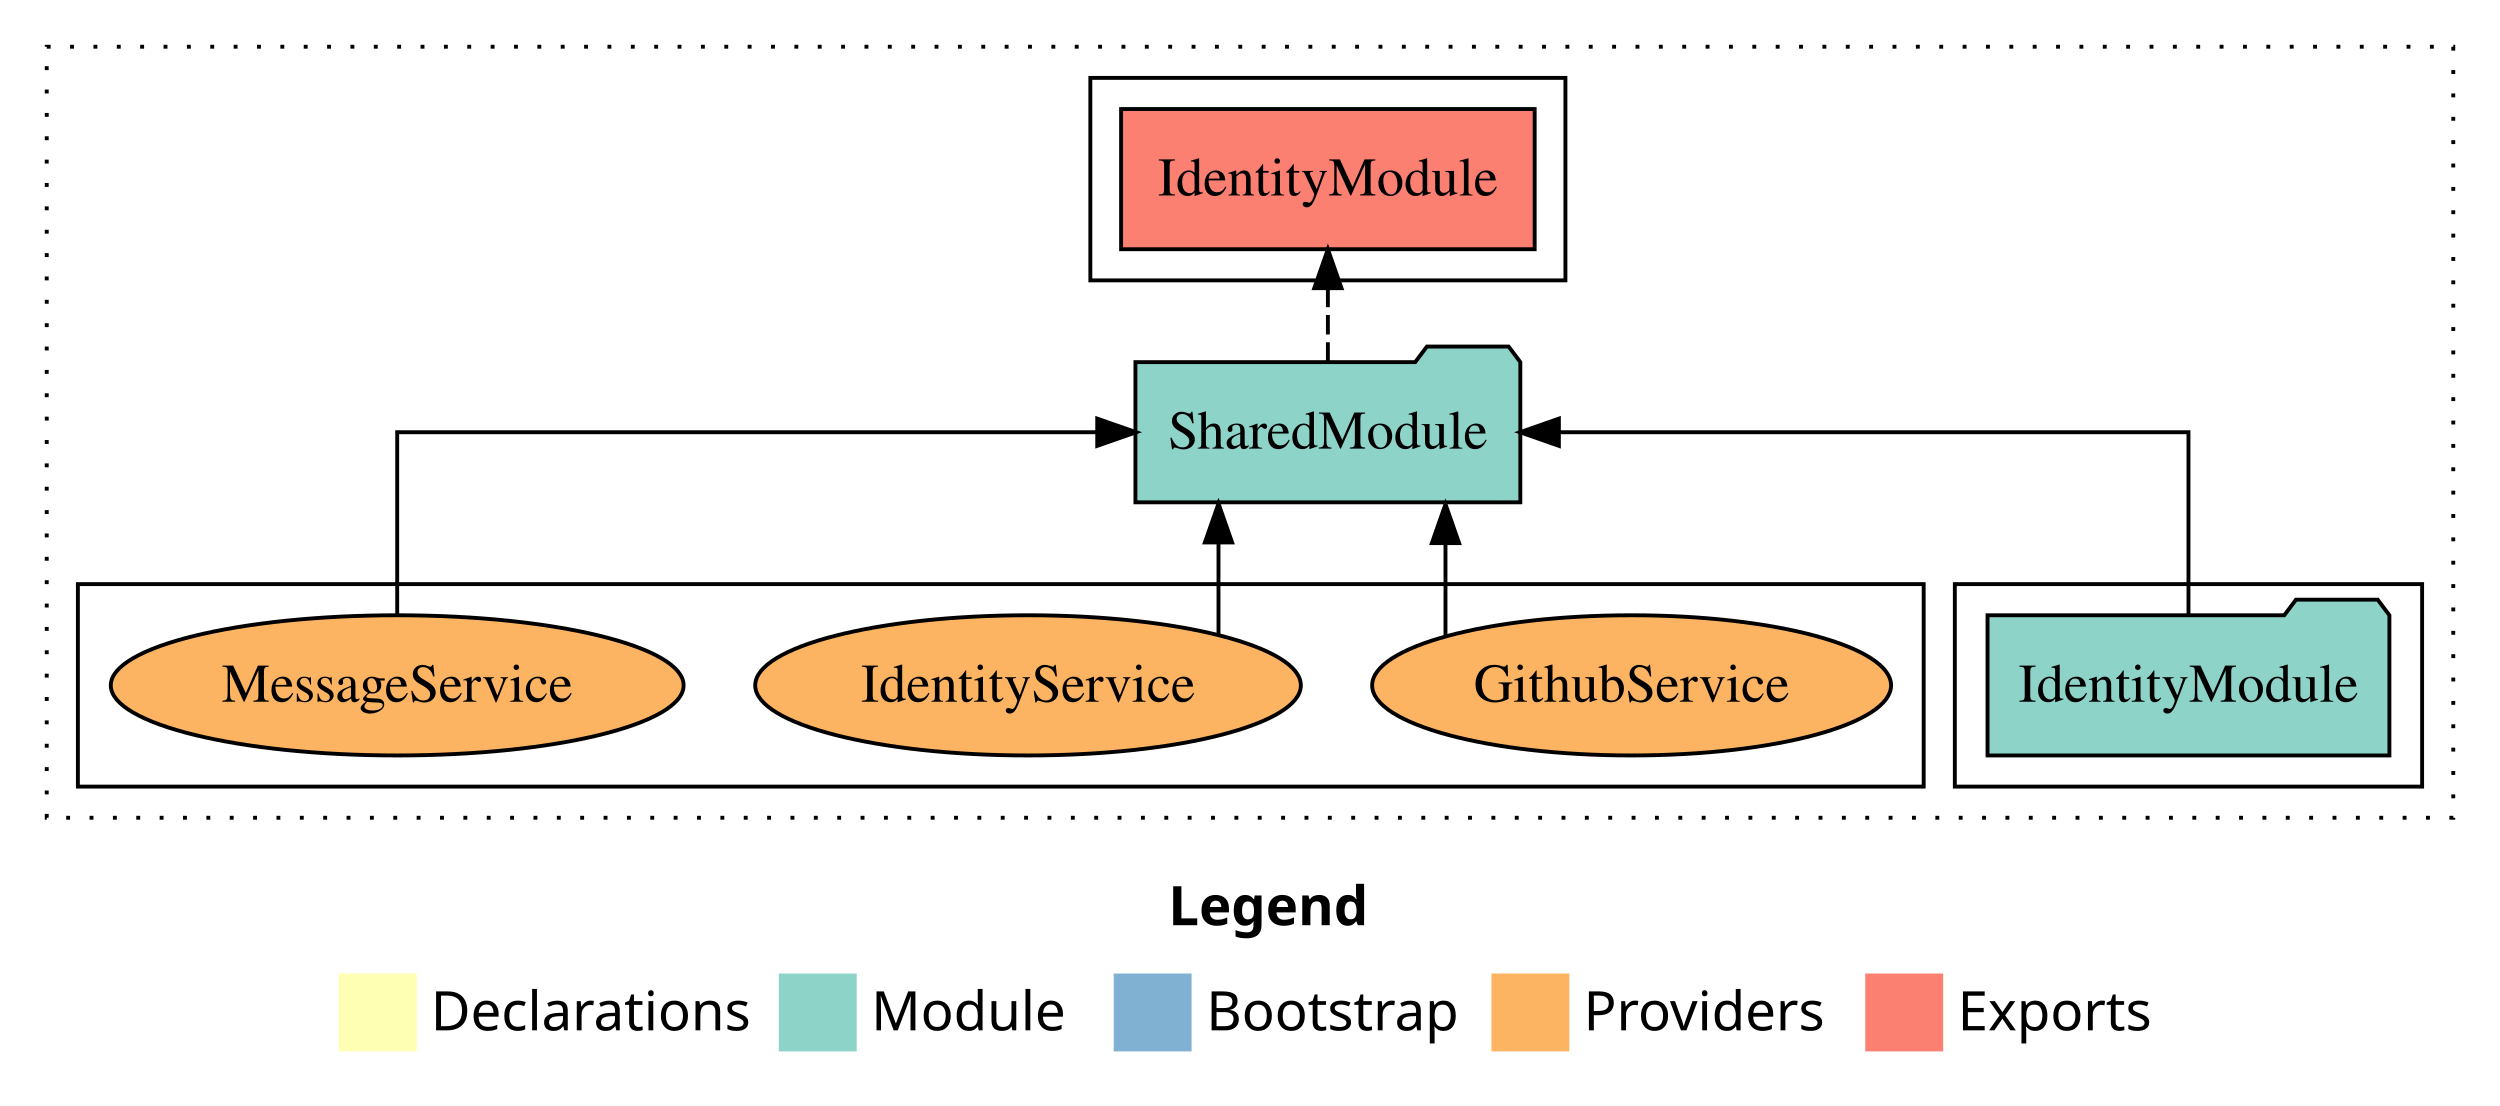
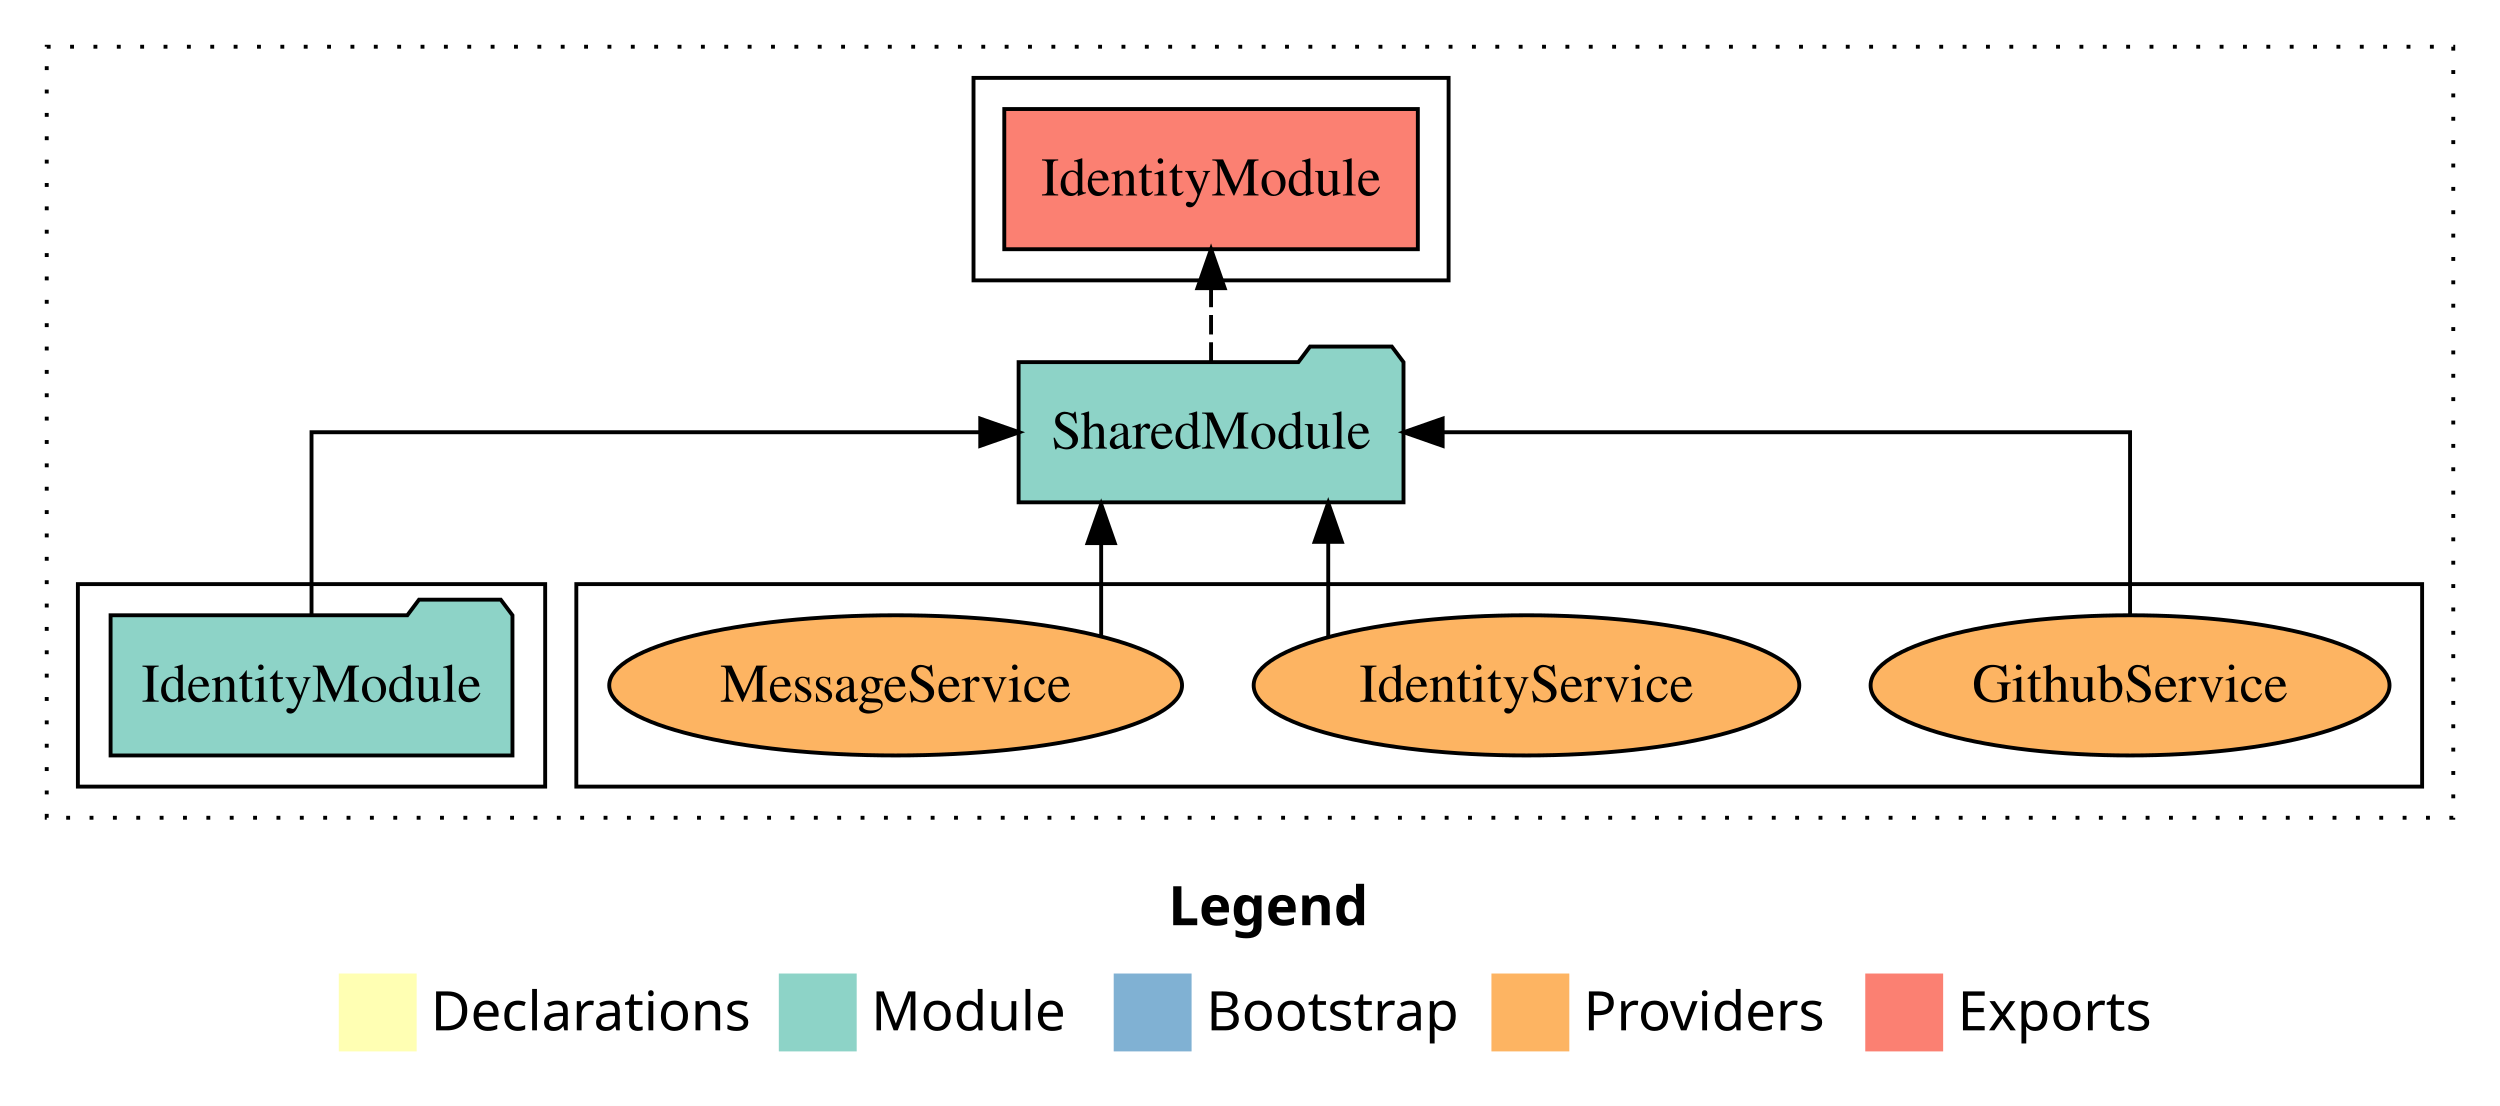
<svg xmlns="http://www.w3.org/2000/svg" width="642pt" height="284pt" viewBox="0.00 0.00 642.00 284.00">
  <g id="graph0" class="graph" transform="scale(1 1) rotate(0) translate(4 280)">
    <polygon fill="white" stroke="transparent" points="-4,4 -4,-280 638,-280 638,4 -4,4" />
    <text text-anchor="start" x="296.01" y="-42.4" font-family="sans-serif" font-weight="bold" font-size="14.00">Legend</text>
    <polygon fill="#ffffb3" stroke="transparent" points="83,-10 83,-30 103,-30 103,-10 83,-10" />
    <text text-anchor="start" x="106.63" y="-15.4" font-family="sans-serif" font-size="14.00">  Declarations</text>
    <polygon fill="#8dd3c7" stroke="transparent" points="196,-10 196,-30 216,-30 216,-10 196,-10" />
    <text text-anchor="start" x="219.73" y="-15.4" font-family="sans-serif" font-size="14.00">  Module</text>
    <polygon fill="#80b1d3" stroke="transparent" points="282,-10 282,-30 302,-30 302,-10 282,-10" />
    <text text-anchor="start" x="305.78" y="-15.4" font-family="sans-serif" font-size="14.00">  Bootstrap</text>
    <polygon fill="#fdb462" stroke="transparent" points="379,-10 379,-30 399,-30 399,-10 379,-10" />
    <text text-anchor="start" x="402.67" y="-15.4" font-family="sans-serif" font-size="14.00">  Providers</text>
    <polygon fill="#fb8072" stroke="transparent" points="475,-10 475,-30 495,-30 495,-10 475,-10" />
    <text text-anchor="start" x="498.73" y="-15.4" font-family="sans-serif" font-size="14.00">  Exports</text>
    <g id="clust1" class="cluster">
      <polygon fill="none" stroke="black" stroke-dasharray="1,5" points="8,-70 8,-268 626,-268 626,-70 8,-70" />
    </g>
+     <g id="clust6" class="cluster">
+       <polygon fill="none" stroke="black" points="144,-78 144,-130 618,-130 618,-78 144,-78" />
+     </g>
    <g id="clust3" class="cluster">
-       <polygon fill="none" stroke="black" points="498,-78 498,-130 618,-130 618,-78 498,-78" />
+       <polygon fill="none" stroke="black" points="16,-78 16,-130 136,-130 136,-78 16,-78" />
    </g>
    <g id="clust4" class="cluster">
-       <polygon fill="none" stroke="black" points="276,-208 276,-260 398,-260 398,-208 276,-208" />
-     </g>
-     <g id="clust6" class="cluster">
-       <polygon fill="none" stroke="black" points="16,-78 16,-130 490,-130 490,-78 16,-78" />
+       <polygon fill="none" stroke="black" points="246,-208 246,-260 368,-260 368,-208 246,-208" />
    </g>
    <g id="node1" class="node">
-       <polygon fill="#8dd3c7" stroke="black" points="609.6,-122 606.6,-126 585.6,-126 582.6,-122 506.4,-122 506.4,-86 609.6,-86 609.6,-122" />
-       <text text-anchor="middle" x="558" y="-99.8" font-family="Times,serif" font-size="14.00">IdentityModule</text>
+       <polygon fill="#8dd3c7" stroke="black" points="127.6,-122 124.6,-126 103.6,-126 100.6,-122 24.4,-122 24.4,-86 127.6,-86 127.6,-122" />
+       <text text-anchor="middle" x="76" y="-99.8" font-family="Times,serif" font-size="14.00">IdentityModule</text>
    </g>
    <g id="node2" class="node">
-       <polygon fill="#8dd3c7" stroke="black" points="386.42,-187 383.42,-191 362.42,-191 359.42,-187 287.58,-187 287.58,-151 386.42,-151 386.42,-187" />
-       <text text-anchor="middle" x="337" y="-164.8" font-family="Times,serif" font-size="14.00">SharedModule</text>
+       <polygon fill="#8dd3c7" stroke="black" points="356.42,-187 353.42,-191 332.42,-191 329.42,-187 257.58,-187 257.58,-151 356.42,-151 356.42,-187" />
+       <text text-anchor="middle" x="307" y="-164.8" font-family="Times,serif" font-size="14.00">SharedModule</text>
    </g>
    <g id="edge1" class="edge">
-       <path fill="none" stroke="black" d="M558,-122.11C558,-141.34 558,-169 558,-169 558,-169 396.32,-169 396.32,-169" />
-       <polygon fill="black" stroke="black" points="396.32,-165.5 386.32,-169 396.32,-172.5 396.32,-165.5" />
+       <path fill="none" stroke="black" d="M76,-122.11C76,-141.34 76,-169 76,-169 76,-169 247.73,-169 247.73,-169" />
+       <polygon fill="black" stroke="black" points="247.73,-172.5 257.73,-169 247.73,-165.5 247.73,-172.5" />
    </g>
    <g id="node3" class="node">
-       <polygon fill="#fb8072" stroke="black" points="390.1,-252 283.9,-252 283.9,-216 390.1,-216 390.1,-252" />
-       <text text-anchor="middle" x="337" y="-229.8" font-family="Times,serif" font-size="14.00">IdentityModule </text>
+       <polygon fill="#fb8072" stroke="black" points="360.1,-252 253.9,-252 253.9,-216 360.1,-216 360.1,-252" />
+       <text text-anchor="middle" x="307" y="-229.8" font-family="Times,serif" font-size="14.00">IdentityModule </text>
    </g>
    <g id="edge2" class="edge">
-       <path fill="none" stroke="black" stroke-dasharray="5,2" d="M337,-187.11C337,-187.11 337,-205.99 337,-205.99" />
-       <polygon fill="black" stroke="black" points="333.5,-205.99 337,-215.99 340.5,-205.99 333.5,-205.99" />
+       <path fill="none" stroke="black" stroke-dasharray="5,2" d="M307,-187.11C307,-187.11 307,-205.99 307,-205.99" />
+       <polygon fill="black" stroke="black" points="303.5,-205.99 307,-215.99 310.5,-205.99 303.5,-205.99" />
    </g>
    <g id="node4" class="node">
-       <ellipse fill="#fdb462" stroke="black" cx="415" cy="-104" rx="66.63" ry="18" />
-       <text text-anchor="middle" x="415" y="-99.8" font-family="Times,serif" font-size="14.00">GithubService</text>
+       <ellipse fill="#fdb462" stroke="black" cx="543" cy="-104" rx="66.63" ry="18" />
+       <text text-anchor="middle" x="543" y="-99.8" font-family="Times,serif" font-size="14.00">GithubService</text>
    </g>
    <g id="edge3" class="edge">
-       <path fill="none" stroke="black" d="M367.2,-116.84C367.2,-116.84 367.2,-140.52 367.2,-140.52" />
-       <polygon fill="black" stroke="black" points="363.7,-140.52 367.2,-150.52 370.7,-140.52 363.7,-140.52" />
+       <path fill="none" stroke="black" d="M543,-122.11C543,-141.34 543,-169 543,-169 543,-169 366.47,-169 366.47,-169" />
+       <polygon fill="black" stroke="black" points="366.47,-165.5 356.47,-169 366.47,-172.5 366.47,-165.5" />
    </g>
    <g id="node5" class="node">
-       <ellipse fill="#fdb462" stroke="black" cx="260" cy="-104" rx="70.06" ry="18" />
-       <text text-anchor="middle" x="260" y="-99.8" font-family="Times,serif" font-size="14.00">IdentityService</text>
+       <ellipse fill="#fdb462" stroke="black" cx="388" cy="-104" rx="70.06" ry="18" />
+       <text text-anchor="middle" x="388" y="-99.8" font-family="Times,serif" font-size="14.00">IdentityService</text>
    </g>
    <g id="edge4" class="edge">
-       <path fill="none" stroke="black" d="M308.91,-117.15C308.91,-117.15 308.91,-140.69 308.91,-140.69" />
-       <polygon fill="black" stroke="black" points="305.41,-140.69 308.91,-150.69 312.41,-140.69 305.41,-140.69" />
+       <path fill="none" stroke="black" d="M337.09,-116.53C337.09,-116.53 337.09,-140.85 337.09,-140.85" />
+       <polygon fill="black" stroke="black" points="333.59,-140.85 337.09,-150.85 340.59,-140.85 333.59,-140.85" />
    </g>
    <g id="node6" class="node">
-       <ellipse fill="#fdb462" stroke="black" cx="98" cy="-104" rx="73.55" ry="18" />
-       <text text-anchor="middle" x="98" y="-99.8" font-family="Times,serif" font-size="14.00">MessageService</text>
+       <ellipse fill="#fdb462" stroke="black" cx="226" cy="-104" rx="73.55" ry="18" />
+       <text text-anchor="middle" x="226" y="-99.8" font-family="Times,serif" font-size="14.00">MessageService</text>
    </g>
    <g id="edge5" class="edge">
-       <path fill="none" stroke="black" d="M98,-122.11C98,-141.34 98,-169 98,-169 98,-169 277.77,-169 277.77,-169" />
-       <polygon fill="black" stroke="black" points="277.77,-172.5 287.77,-169 277.77,-165.5 277.77,-172.5" />
+       <path fill="none" stroke="black" d="M278.78,-116.84C278.78,-116.84 278.78,-140.52 278.78,-140.52" />
+       <polygon fill="black" stroke="black" points="275.28,-140.52 278.78,-150.52 282.28,-140.52 275.28,-140.52" />
    </g>
  </g>
</svg>
